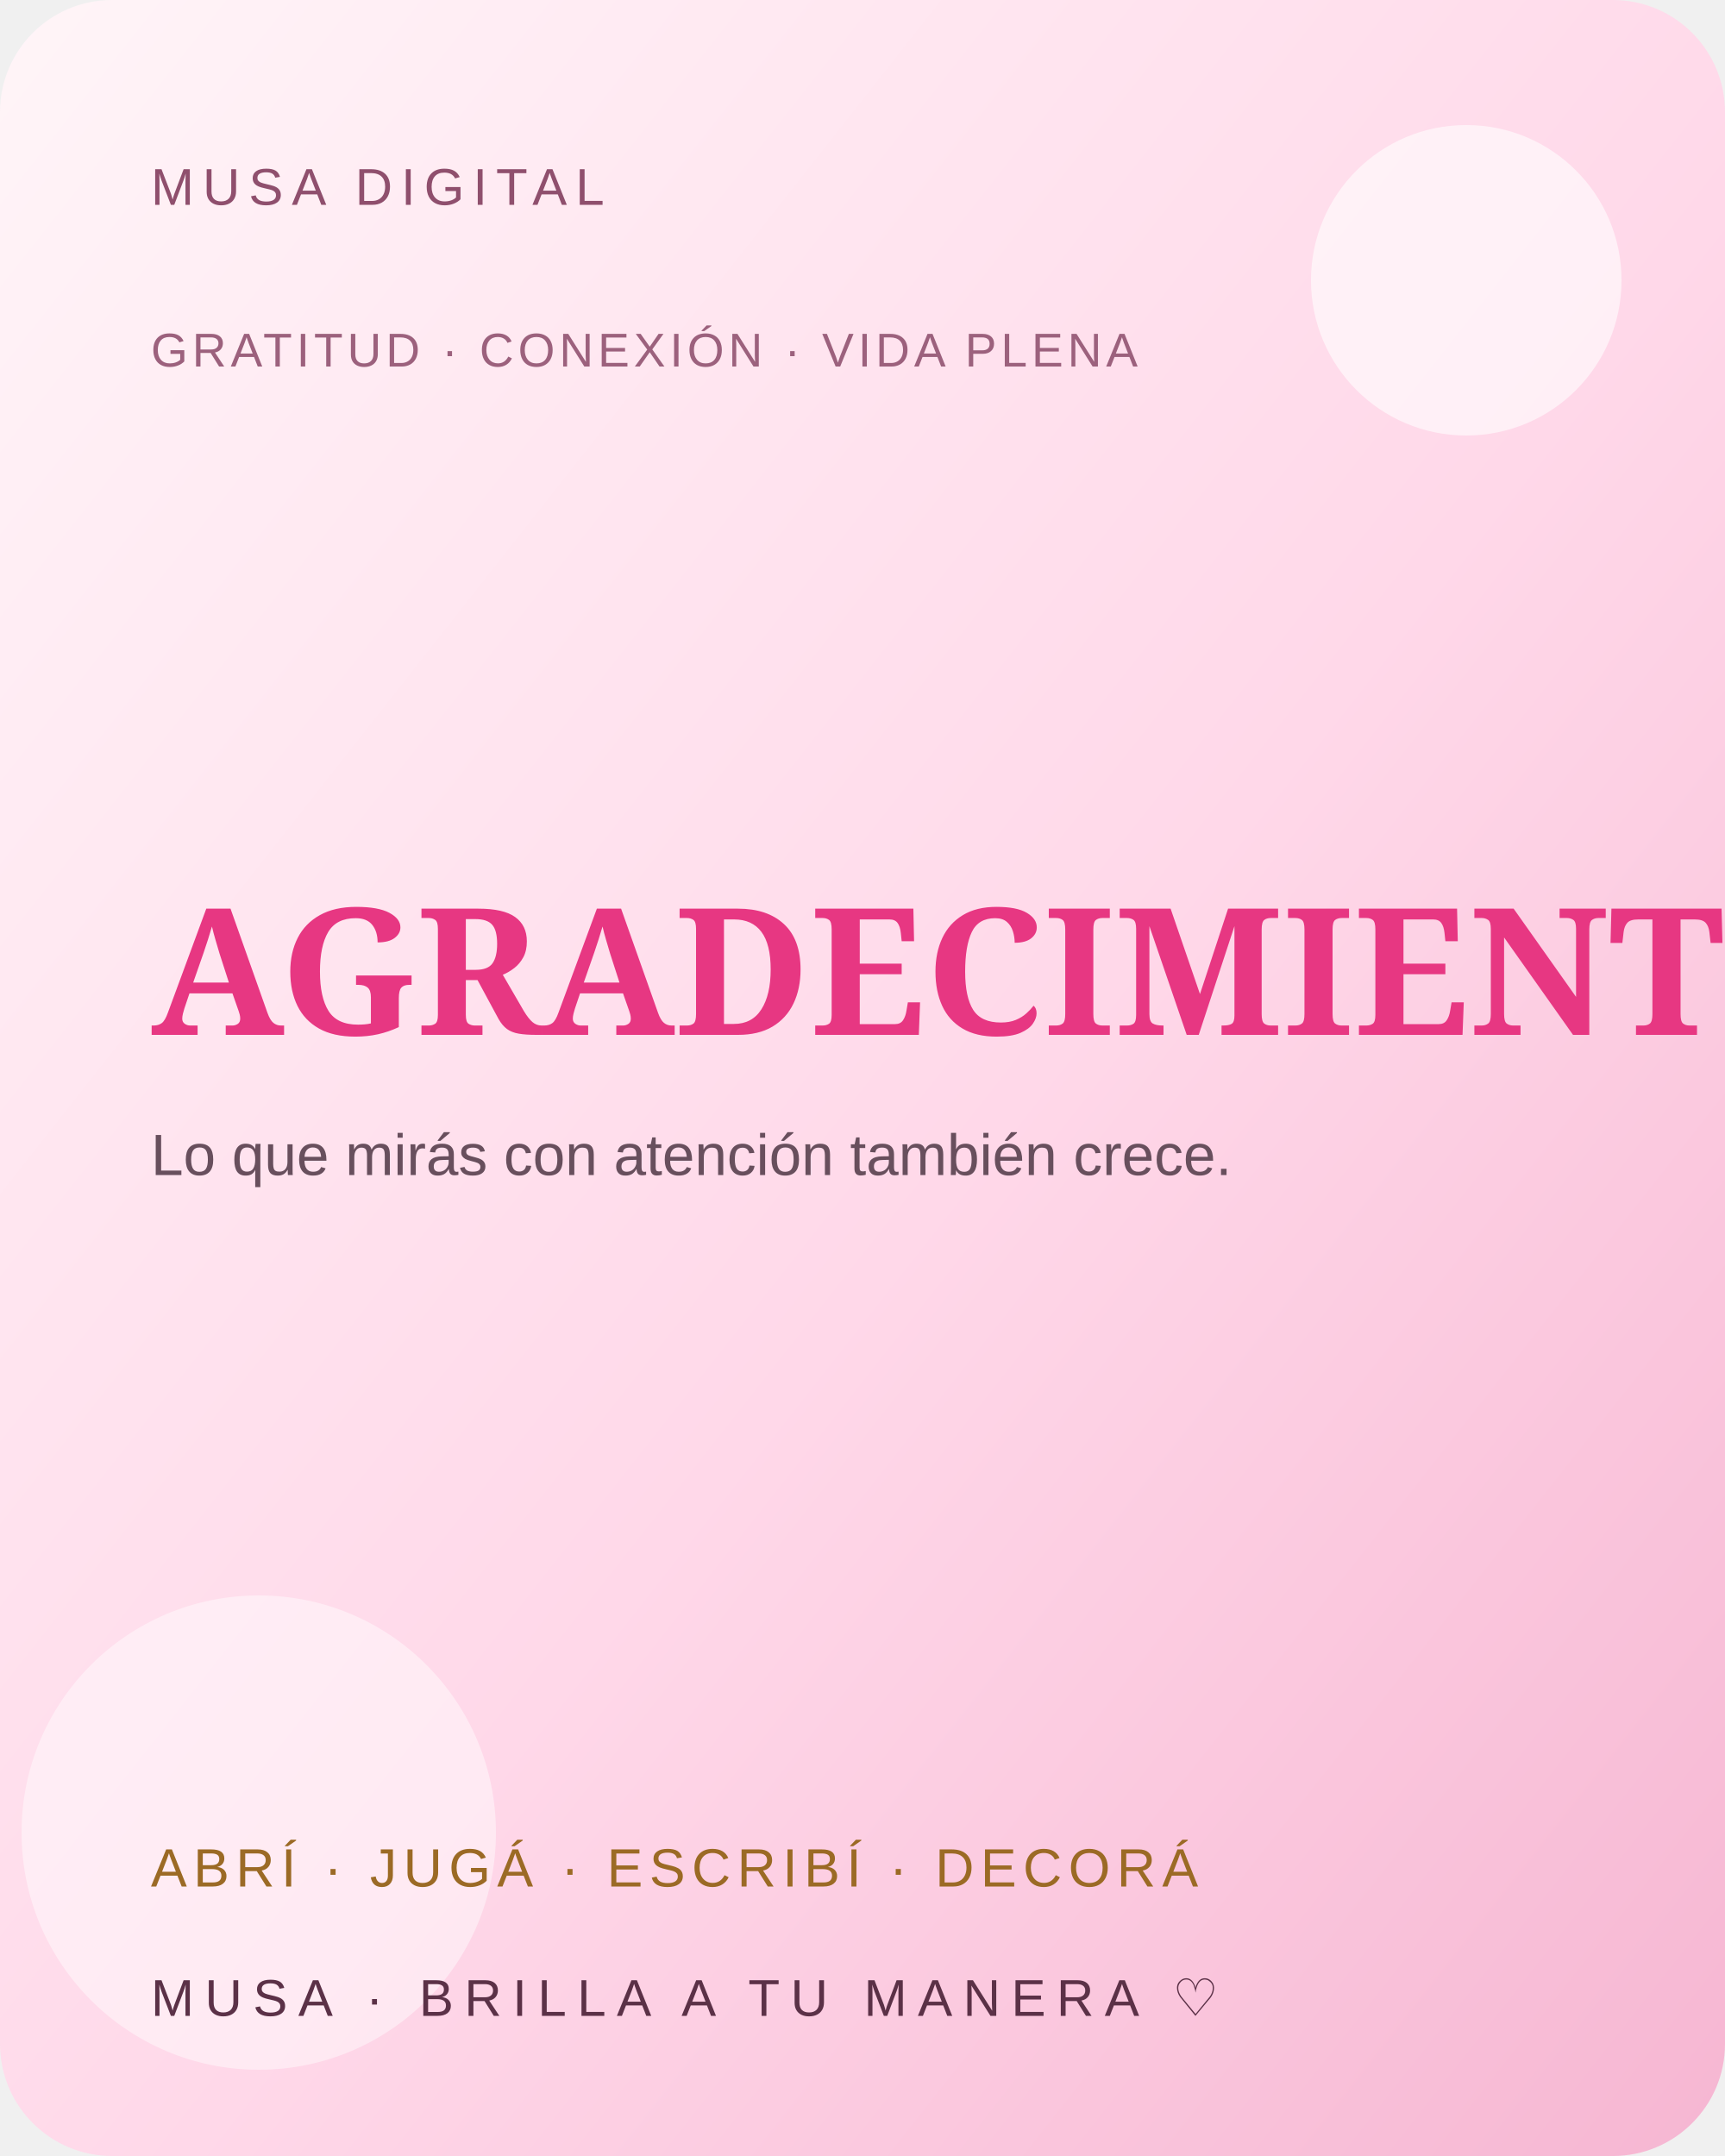
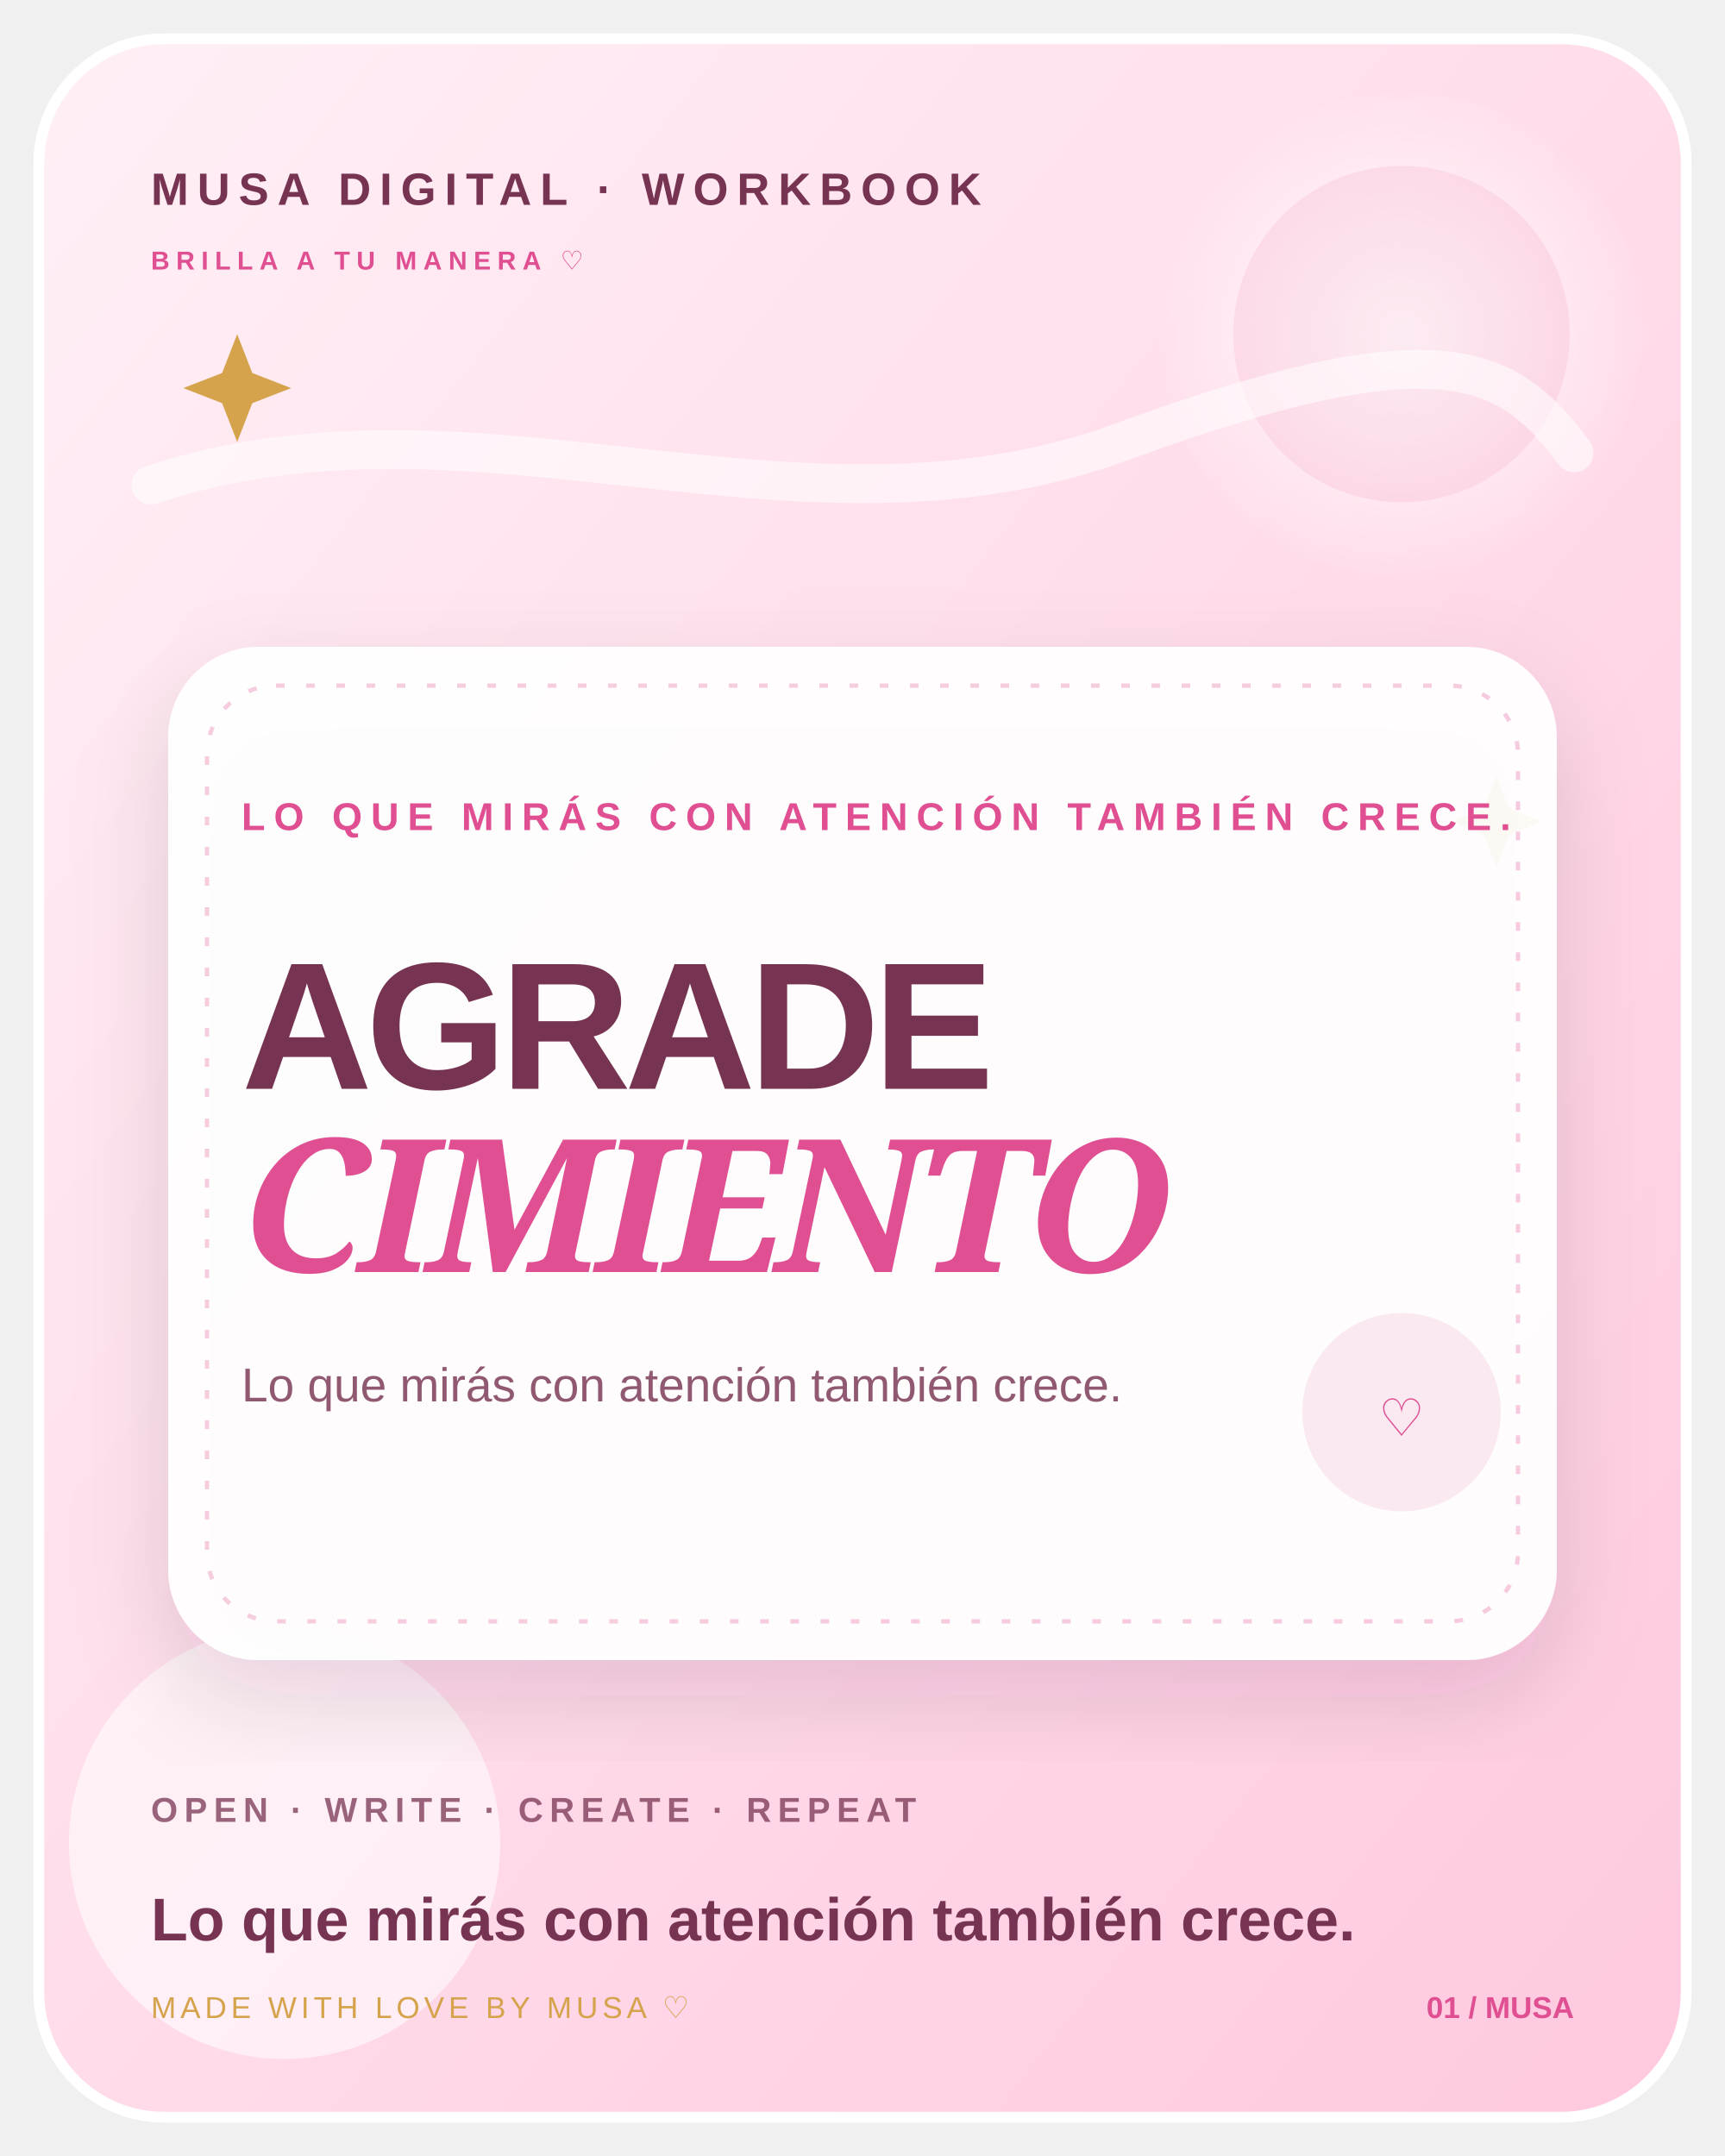
<svg xmlns="http://www.w3.org/2000/svg" viewBox="0 0 800 1000">
  <defs>
-     <linearGradient id="g" x1="0" y1="0" x2="1" y2="1">
-       <stop stop-color="#fff5f8" />
-       <stop offset=".55" stop-color="#ffd8e9" />
-       <stop offset="1" stop-color="#f6b6d2" />
+     <linearGradient id="bg" x1="0" y1="0" x2="1" y2="1">
+       <stop stop-color="#fff0f6" />
+       <stop offset="1" stop-color="#ffc8df" />
    </linearGradient>
+     <radialGradient id="orb">
+       <stop stop-color="#fff" stop-opacity=".92" />
+       <stop offset="1" stop-color="#fff" stop-opacity=".05" />
+     </radialGradient>
+     <filter id="shadow">
+       <feDropShadow dx="0" dy="18" stdDeviation="22" flood-color="#2b2030" flood-opacity=".13" />
+     </filter>
  </defs>
-   <rect width="800" height="1000" rx="52" fill="url(#g)" />
-   <circle cx="680" cy="130" r="72" fill="#fff" opacity=".6" />
-   <circle cx="120" cy="850" r="110" fill="#fff" opacity=".45" />
-   <text x="70" y="95" font-family="Arial,sans-serif" font-size="24" letter-spacing="4" fill="#8f4f6d">MUSA DIGITAL</text>
-   <text x="70" y="170" font-family="Arial,sans-serif" font-size="22" letter-spacing="2" fill="#9c617d">GRATITUD · CONEXIÓN · VIDA PLENA</text>
-   <text x="70" y="480" font-family="Georgia,serif" font-size="82" font-weight="700" fill="#e73782">AGRADECIMIENTO</text>
-   <text x="70" y="545" font-family="Arial,sans-serif" font-size="27" fill="#684f5d">Lo que mirás con atención también crece.</text>
-   <text x="70" y="875" font-family="Arial,sans-serif" font-size="25" letter-spacing="3" fill="#9b6a25">ABRÍ · JUGÁ · ESCRIBÍ · DECORÁ</text>
-   <text x="70" y="935" font-family="Arial,sans-serif" font-size="24" letter-spacing="5" fill="#5b3147">MUSA · BRILLA A TU MANERA ♡</text>
+   <rect x="18" y="18" width="764" height="964" rx="58" fill="url(#bg)" stroke="#fff" stroke-width="5" />
+   <circle cx="650" cy="155" r="112" fill="url(#orb)" />
+   <circle cx="650" cy="155" r="78" fill="#df4f92" opacity=".10" />
+   <circle cx="132" cy="855" r="100" fill="#fff" opacity=".55" />
+   <path d="M70 225 C220 175 370 260 520 205 S700 170 730 210" fill="none" stroke="#fff" stroke-width="18" stroke-linecap="round" opacity=".55" />
+   <g fill="#d6a34d">
+     <path d="M110 155 l7 18 18 7-18 7-7 18-7-18-18-7 18-7z" />
+     <path d="M694 360 l6 15 15 6-15 6-6 15-6-15-15-6 15-6z" />
+   </g>
+   <text x="70" y="95" font-family="Arial,sans-serif" font-size="21" font-weight="700" letter-spacing="4" fill="#773452">MUSA DIGITAL  ·  WORKBOOK</text>
+   <text x="70" y="125" font-family="Arial,sans-serif" font-size="12" font-weight="700" letter-spacing="3" fill="#df4f92">BRILLA A TU MANERA ♡</text>
+   <g filter="url(#shadow)">
+     <rect x="78" y="300" width="644" height="470" rx="42" fill="#fff" opacity=".94" />
+     <rect x="96" y="318" width="608" height="434" rx="32" fill="none" stroke="#df4f92" stroke-width="2" stroke-dasharray="4 10" opacity=".28" />
+   </g>
+   <text x="112" y="385" font-family="Arial,sans-serif" font-size="18" font-weight="700" letter-spacing="4" fill="#df4f92">LO QUE MIRÁS CON ATENCIÓN TAMBIÉN CRECE.</text>
+   <text x="112" y="505" font-family="Arial,sans-serif" font-size="84" font-weight="900" letter-spacing="-3" fill="#773452">AGRADE</text>
+   <text x="112" y="590" font-family="Georgia,serif" font-size="86" font-weight="700" font-style="italic" letter-spacing="-3" fill="#df4f92">CIMIENTO</text>
+   <text x="112" y="650" font-family="Arial,sans-serif" font-size="22" fill="#773452" opacity=".82">Lo que mirás con atención también crece.</text>
+   <circle cx="650" cy="655" r="46" fill="#df4f92" opacity=".11" />
+   <text x="650" y="666" text-anchor="middle" font-family="Arial,sans-serif" font-size="24" font-weight="700" fill="#df4f92">♡</text>
+   <text x="70" y="845" font-family="Arial,sans-serif" font-size="16" font-weight="700" letter-spacing="3" fill="#773452" opacity=".75">OPEN · WRITE · CREATE · REPEAT</text>
+   <text x="70" y="900" font-family="Arial,sans-serif" font-size="28" font-weight="700" fill="#773452">Lo que mirás con atención también crece.</text>
+   <text x="70" y="936" font-family="Arial,sans-serif" font-size="14" letter-spacing="2" fill="#d6a34d">MADE WITH LOVE BY MUSA ♡</text>
+   <text x="730" y="936" text-anchor="end" font-family="Arial,sans-serif" font-size="14" font-weight="700" fill="#df4f92">01 / MUSA</text>
</svg>
